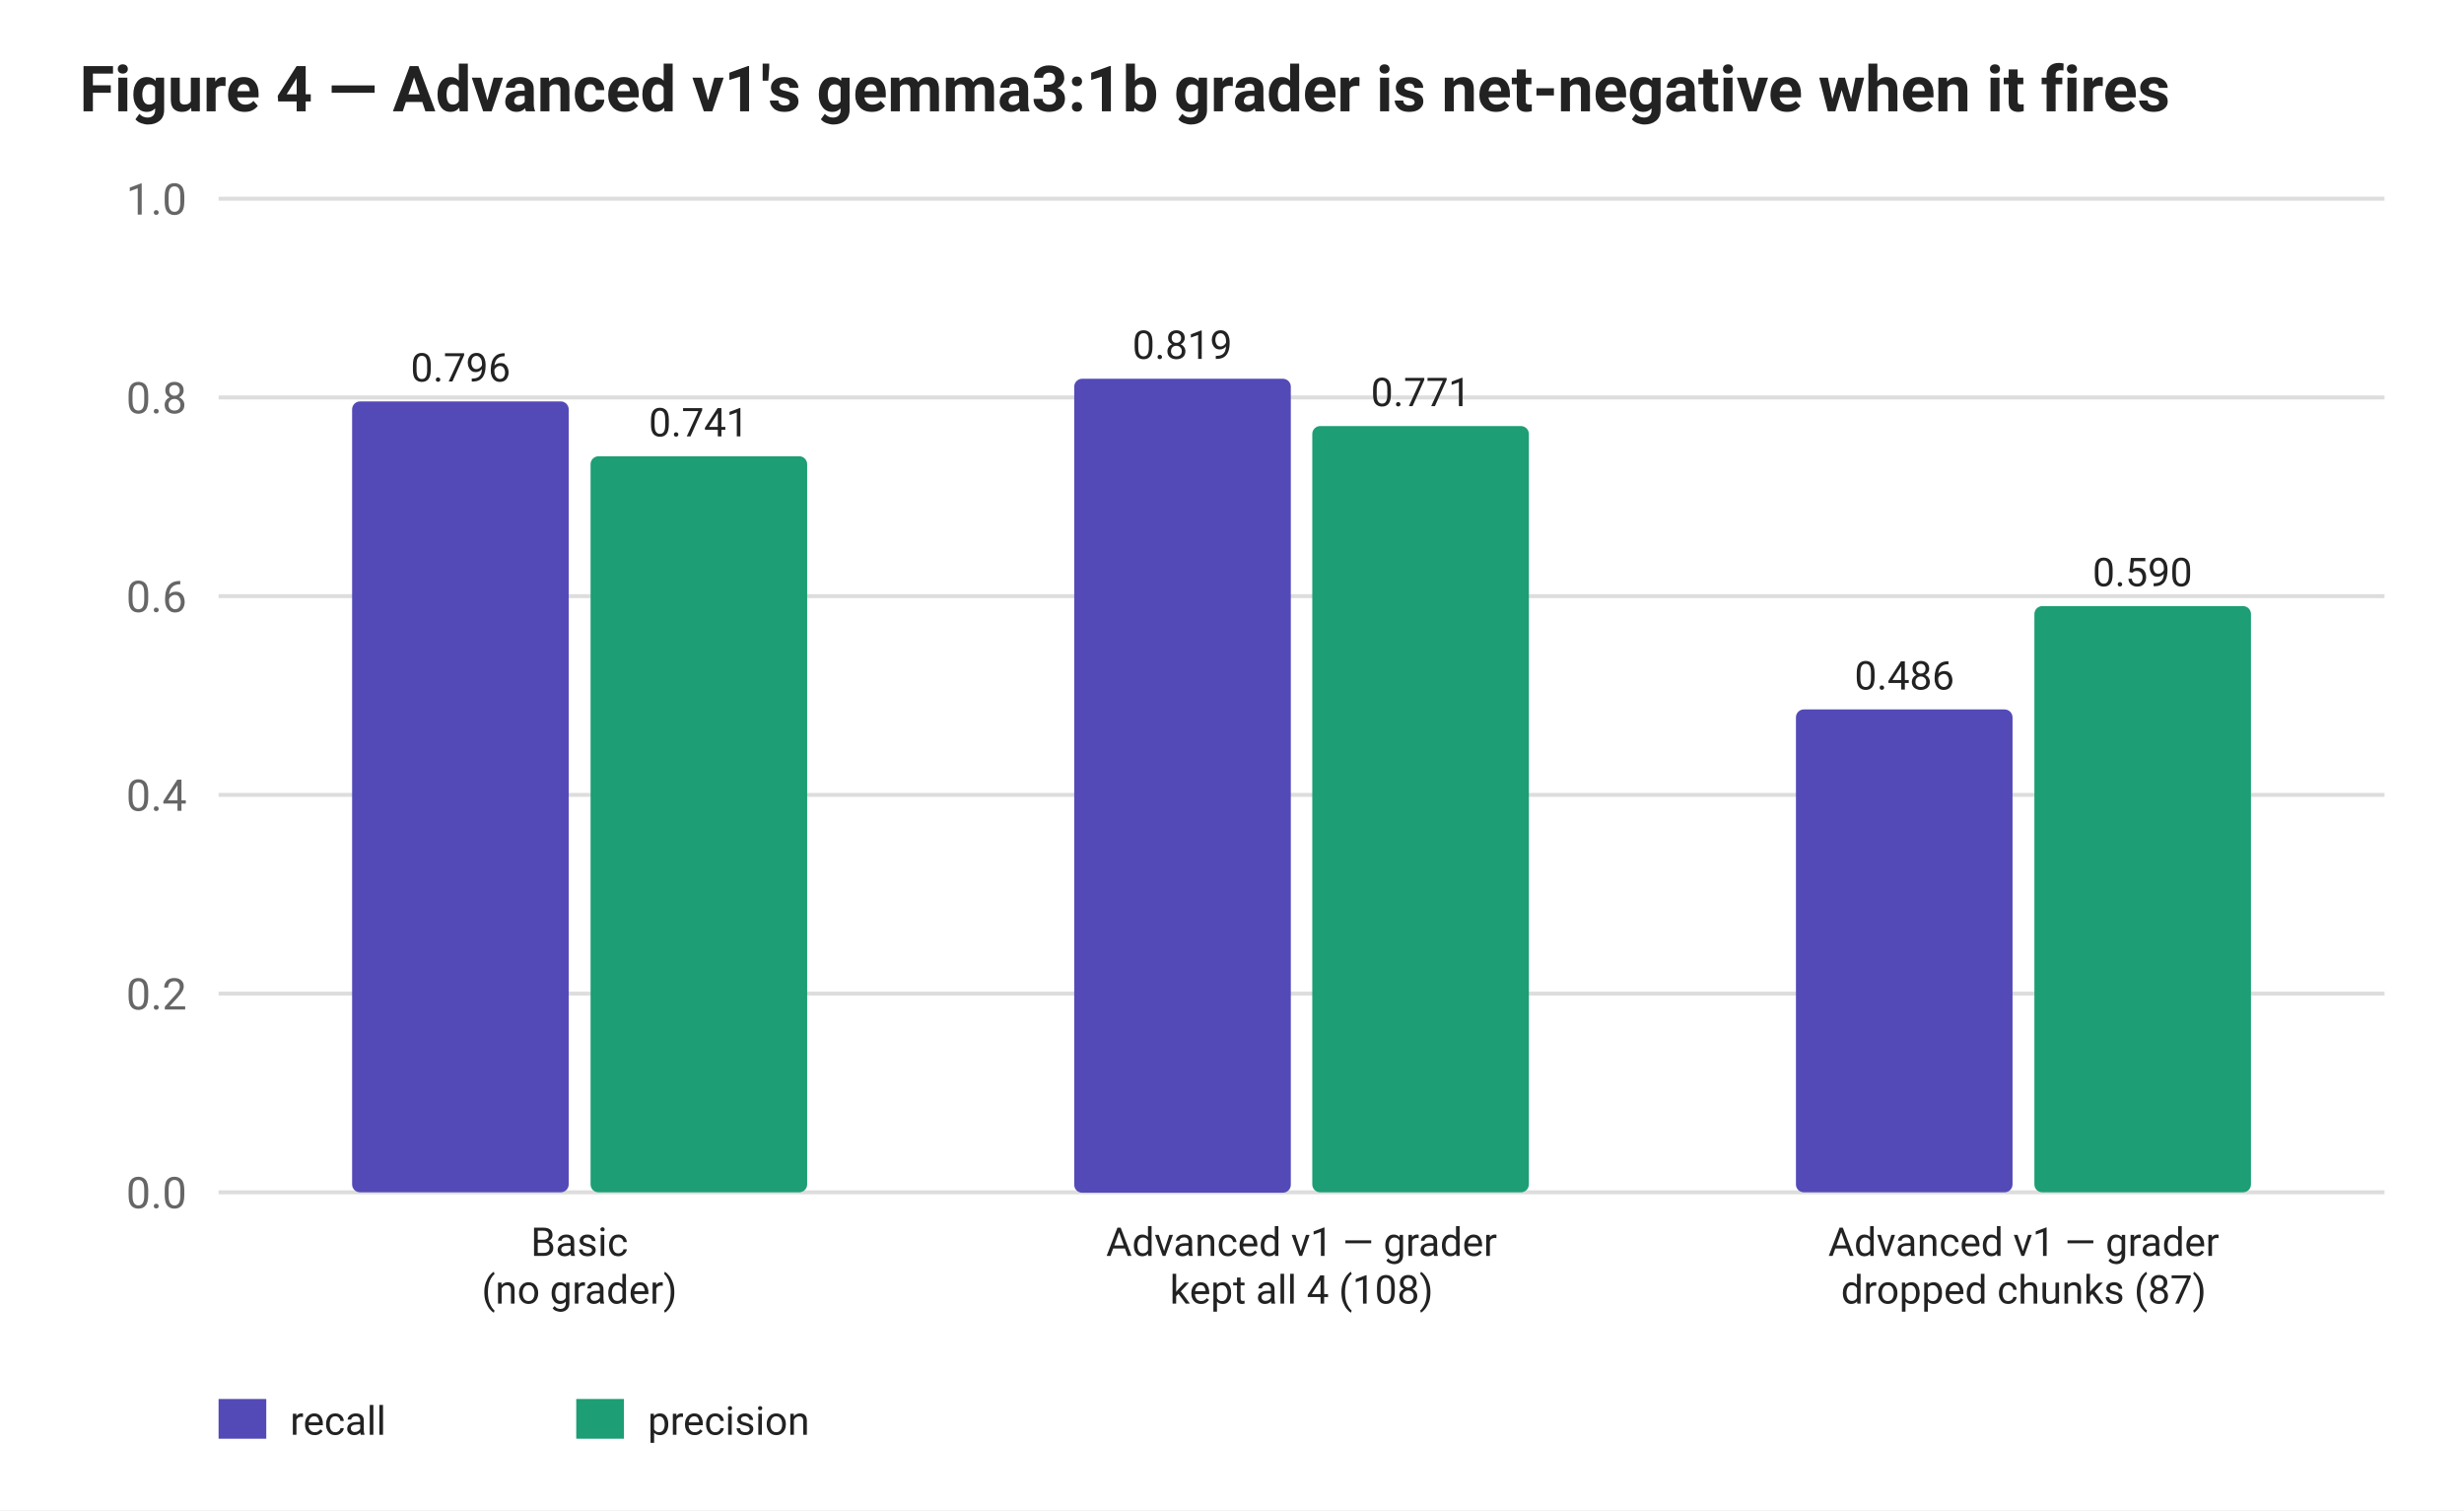
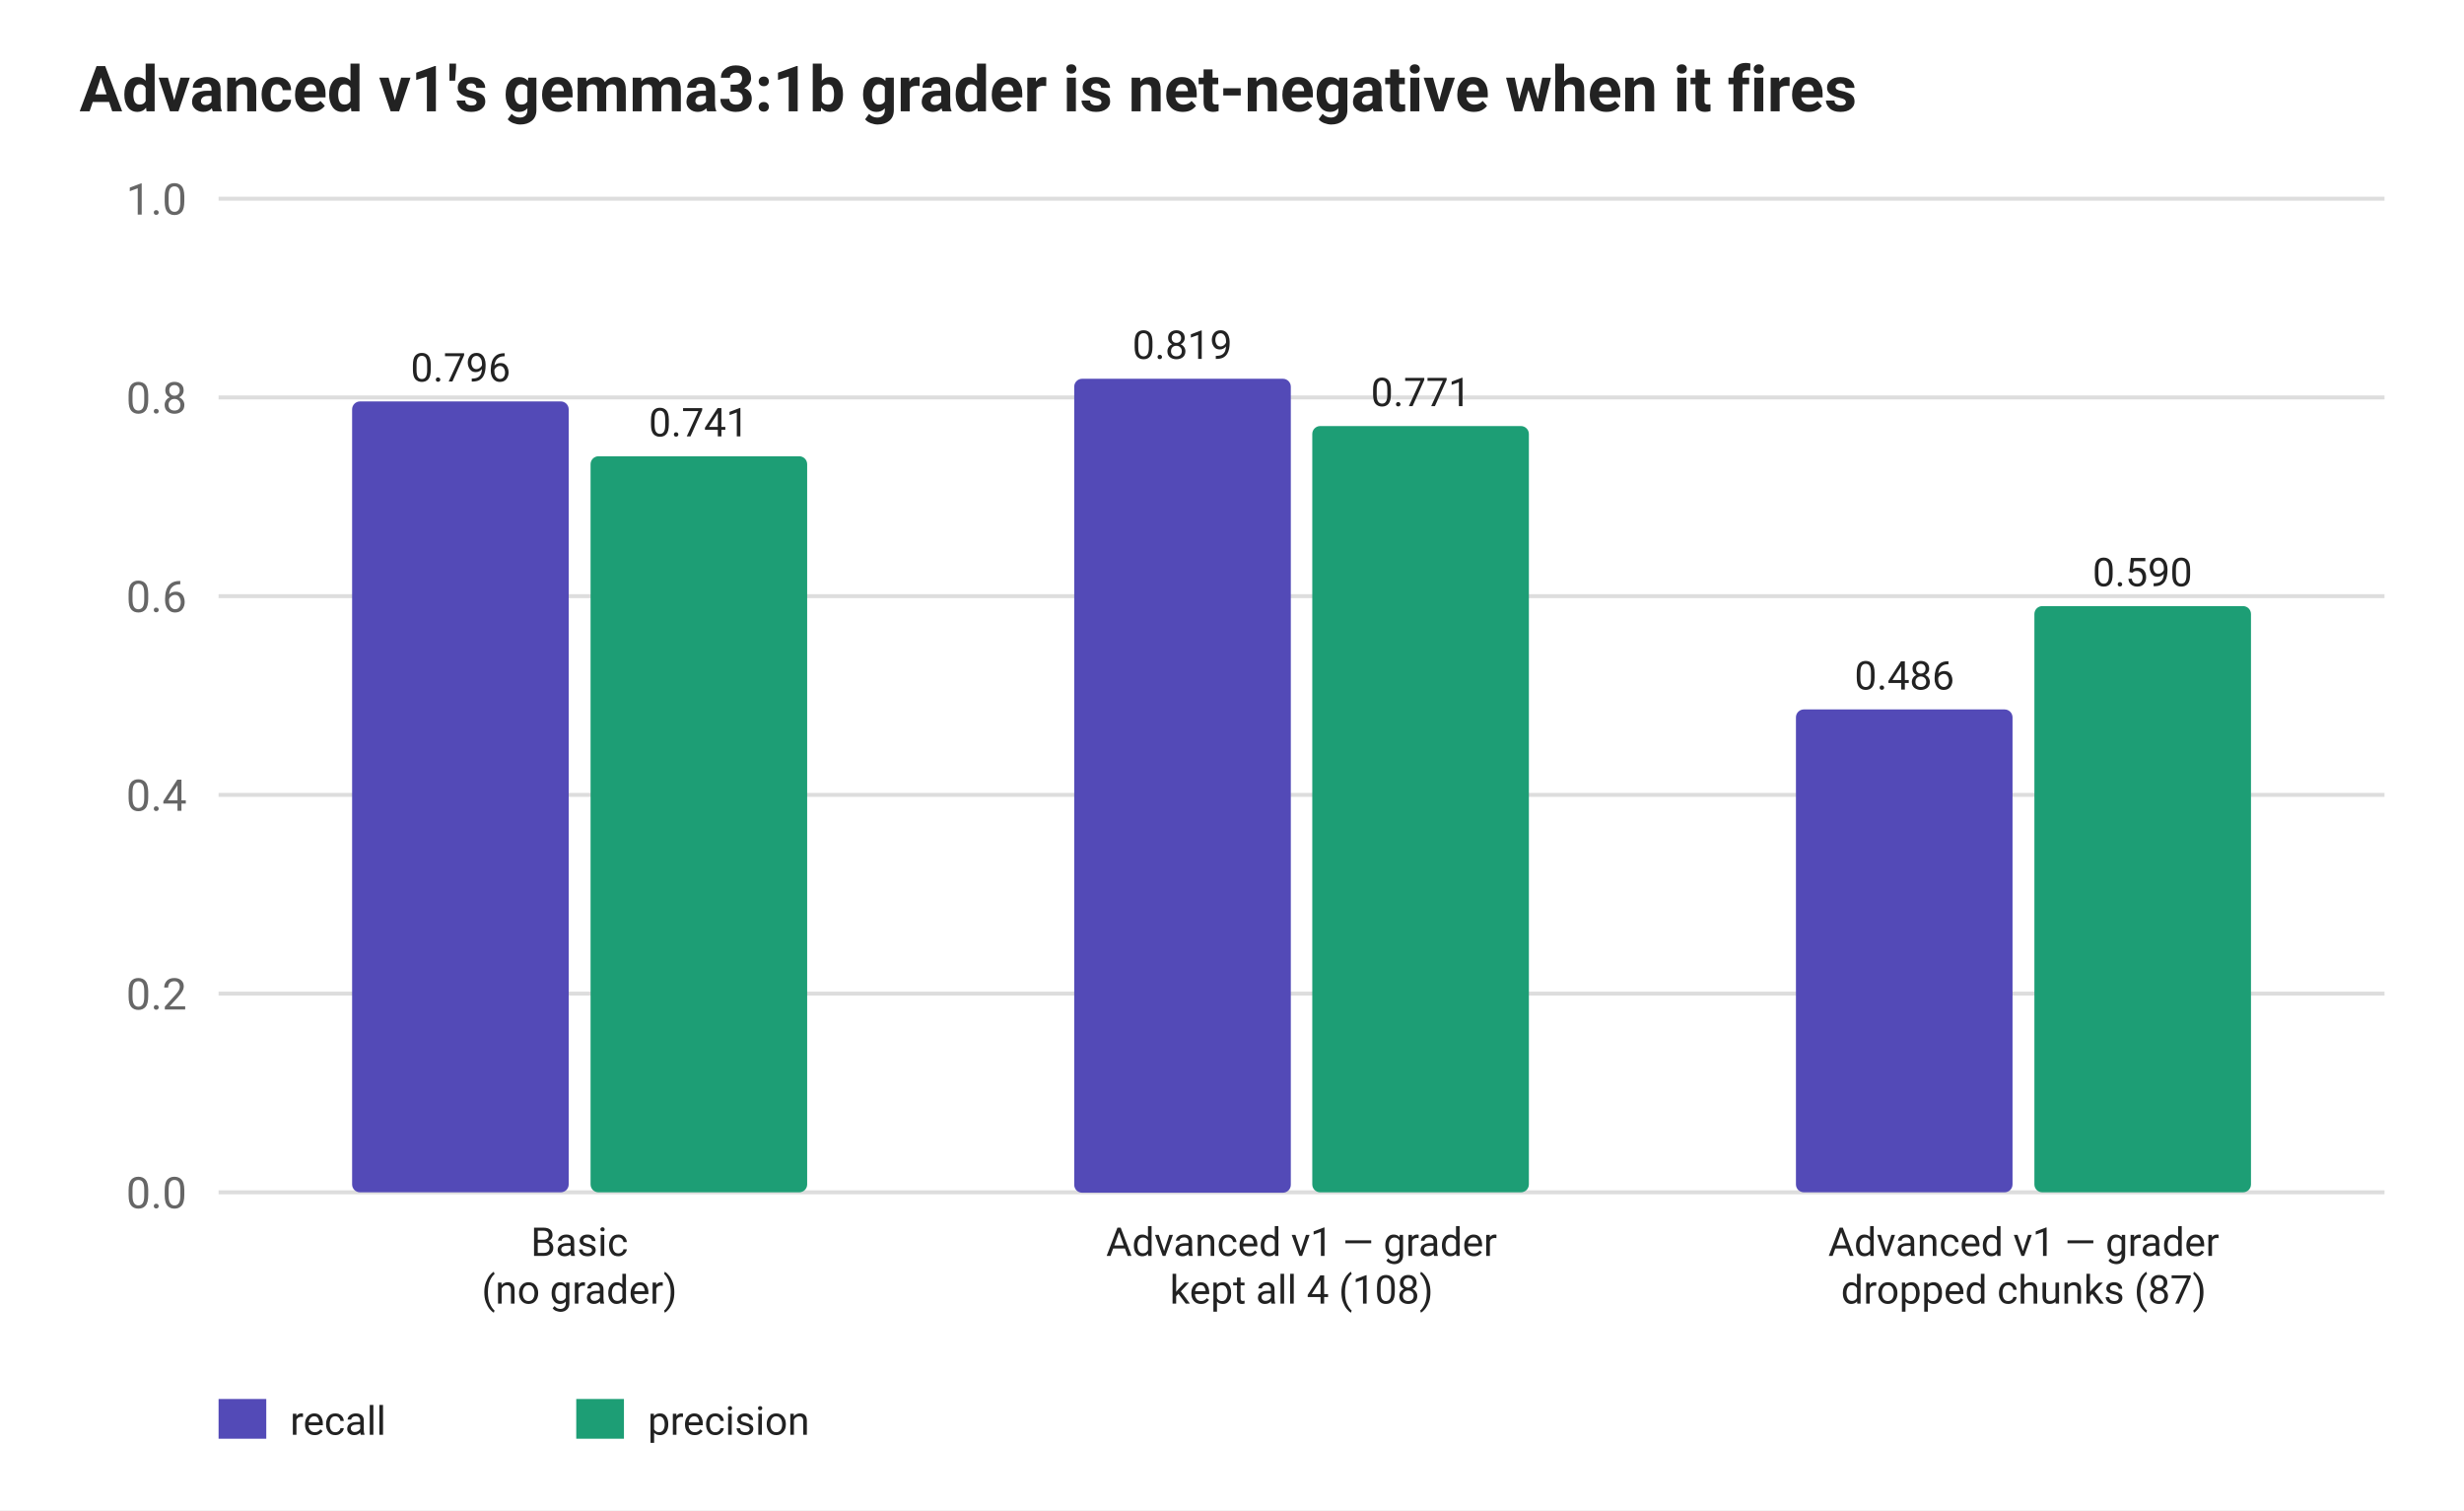
<svg xmlns="http://www.w3.org/2000/svg" width="620" height="380" viewBox="0 0 620 380" font-family="-apple-system,BHF,Segoe UI,Roboto,Helvetica,Arial,sans-serif">
  <rect width="620" height="380" fill="white" />
-   <text x="20.0" y="28.0" font-size="16" text-anchor="start" fill="#222222" font-weight="600">Figure 4 — Advanced v1's gemma3:1b grader is net-negative when it fires</text>
+   <text x="20.0" y="28.0" font-size="16" text-anchor="start" fill="#222222" font-weight="600">Advanced v1's gemma3:1b grader is net-negative when it fires</text>
  <line x1="55.0" y1="300.0" x2="600.0" y2="300.0" stroke="#dddddd" stroke-width="1" />
  <text x="47.0" y="304.0" font-size="11" text-anchor="end" fill="#666666" font-weight="400">0.0</text>
  <line x1="55.0" y1="250.0" x2="600.0" y2="250.0" stroke="#dddddd" stroke-width="1" />
  <text x="47.0" y="254.0" font-size="11" text-anchor="end" fill="#666666" font-weight="400">0.2</text>
  <line x1="55.0" y1="200.0" x2="600.0" y2="200.0" stroke="#dddddd" stroke-width="1" />
  <text x="47.0" y="204.0" font-size="11" text-anchor="end" fill="#666666" font-weight="400">0.4</text>
  <line x1="55.0" y1="150.0" x2="600.0" y2="150.0" stroke="#dddddd" stroke-width="1" />
  <text x="47.0" y="154.0" font-size="11" text-anchor="end" fill="#666666" font-weight="400">0.6</text>
  <line x1="55.0" y1="100.0" x2="600.0" y2="100.0" stroke="#dddddd" stroke-width="1" />
  <text x="47.0" y="104.0" font-size="11" text-anchor="end" fill="#666666" font-weight="400">0.8</text>
  <line x1="55.0" y1="50.0" x2="600.0" y2="50.0" stroke="#dddddd" stroke-width="1" />
  <text x="47.0" y="54.0" font-size="11" text-anchor="end" fill="#666666" font-weight="400">1.0</text>
  <rect x="88.6" y="101.0" width="54.5" height="199.0" fill="#534AB7" stroke="none" stroke-width="1" rx="2" />
  <text x="115.9" y="96.0" font-size="10" text-anchor="middle" fill="#222222" font-weight="400">0.796</text>
  <rect x="148.6" y="114.8" width="54.5" height="185.2" fill="#1D9E75" stroke="none" stroke-width="1" rx="2" />
  <text x="175.8" y="109.8" font-size="10" text-anchor="middle" fill="#222222" font-weight="400">0.741</text>
  <text x="145.8" y="316.0" font-size="10" text-anchor="middle" fill="#222222" font-weight="400">Basic</text>
  <text x="145.8" y="328.0" font-size="10" text-anchor="middle" fill="#222222" font-weight="400">(no grader)</text>
  <rect x="270.3" y="95.3" width="54.5" height="204.8" fill="#534AB7" stroke="none" stroke-width="1" rx="2" />
  <text x="297.5" y="90.3" font-size="10" text-anchor="middle" fill="#222222" font-weight="400">0.819</text>
  <rect x="330.2" y="107.2" width="54.5" height="192.8" fill="#1D9E75" stroke="none" stroke-width="1" rx="2" />
  <text x="357.5" y="102.2" font-size="10" text-anchor="middle" fill="#222222" font-weight="400">0.771</text>
  <text x="327.5" y="316.0" font-size="10" text-anchor="middle" fill="#222222" font-weight="400">Advanced v1 — grader</text>
  <text x="327.5" y="328.0" font-size="10" text-anchor="middle" fill="#222222" font-weight="400">kept all 4 (108)</text>
  <rect x="451.9" y="178.5" width="54.5" height="121.5" fill="#534AB7" stroke="none" stroke-width="1" rx="2" />
  <text x="479.2" y="173.5" font-size="10" text-anchor="middle" fill="#222222" font-weight="400">0.486</text>
  <rect x="511.9" y="152.5" width="54.5" height="147.5" fill="#1D9E75" stroke="none" stroke-width="1" rx="2" />
  <text x="539.1" y="147.5" font-size="10" text-anchor="middle" fill="#222222" font-weight="400">0.590</text>
  <text x="509.2" y="316.0" font-size="10" text-anchor="middle" fill="#222222" font-weight="400">Advanced v1 — grader</text>
  <text x="509.2" y="328.0" font-size="10" text-anchor="middle" fill="#222222" font-weight="400">dropped chunks (87)</text>
  <rect x="55.0" y="352.0" width="12.0" height="10.0" fill="#534AB7" stroke="none" stroke-width="1" rx="0" />
  <text x="73.0" y="361.0" font-size="10" text-anchor="start" fill="#222222" font-weight="400">recall</text>
  <rect x="145.0" y="352.0" width="12.0" height="10.0" fill="#1D9E75" stroke="none" stroke-width="1" rx="0" />
  <text x="163.0" y="361.0" font-size="10" text-anchor="start" fill="#222222" font-weight="400">precision</text>
</svg>
